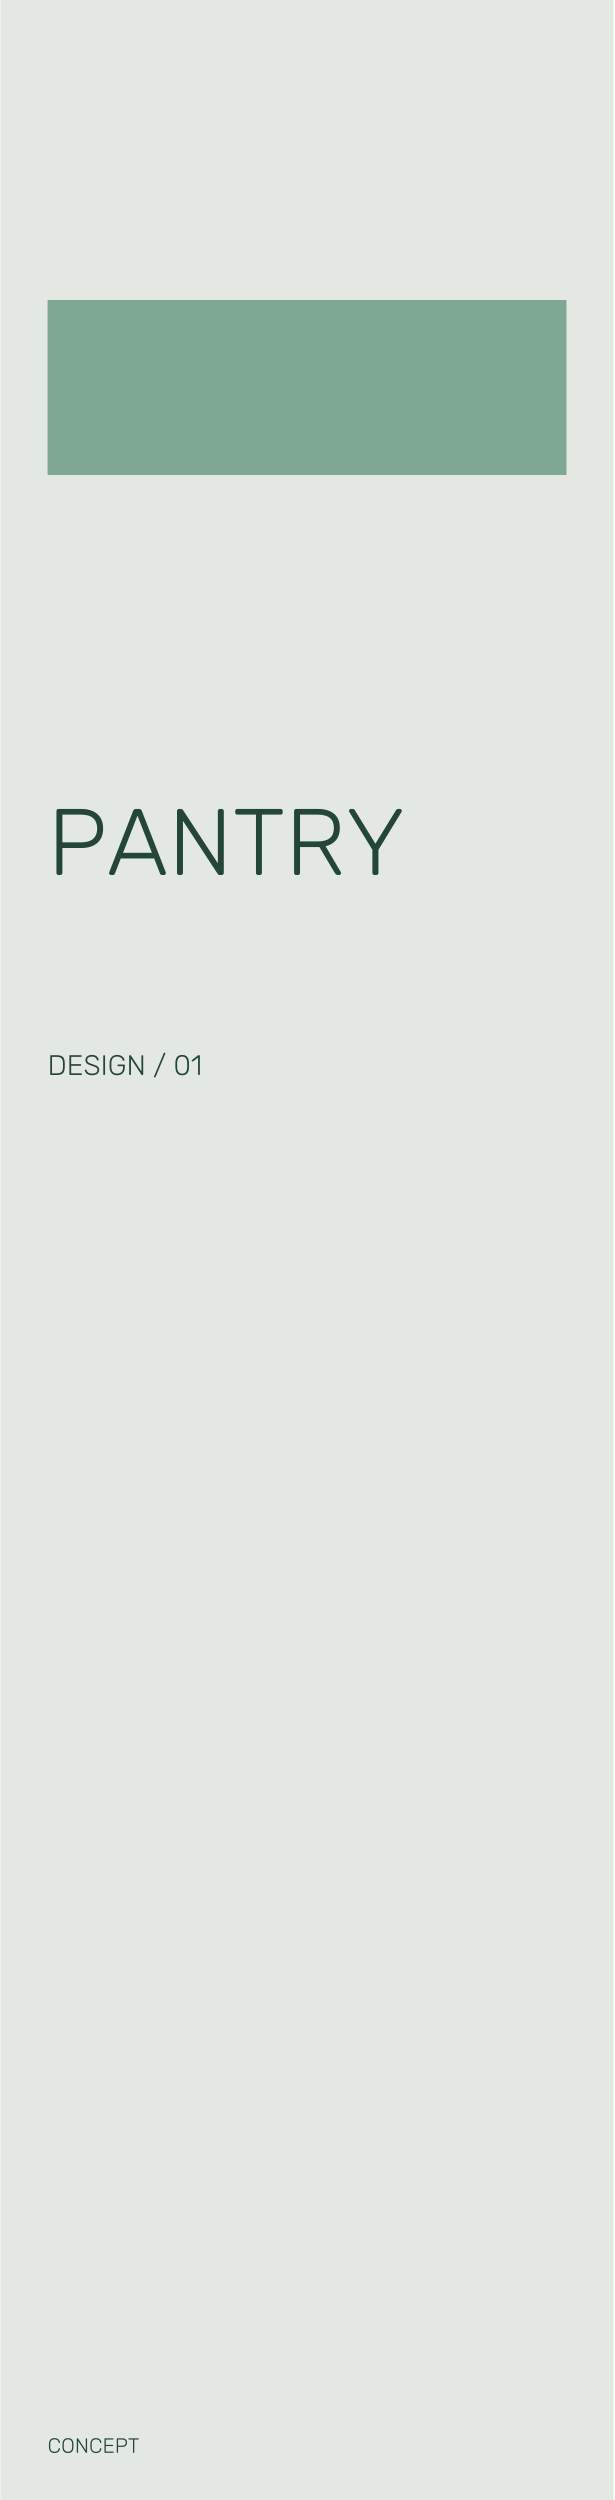
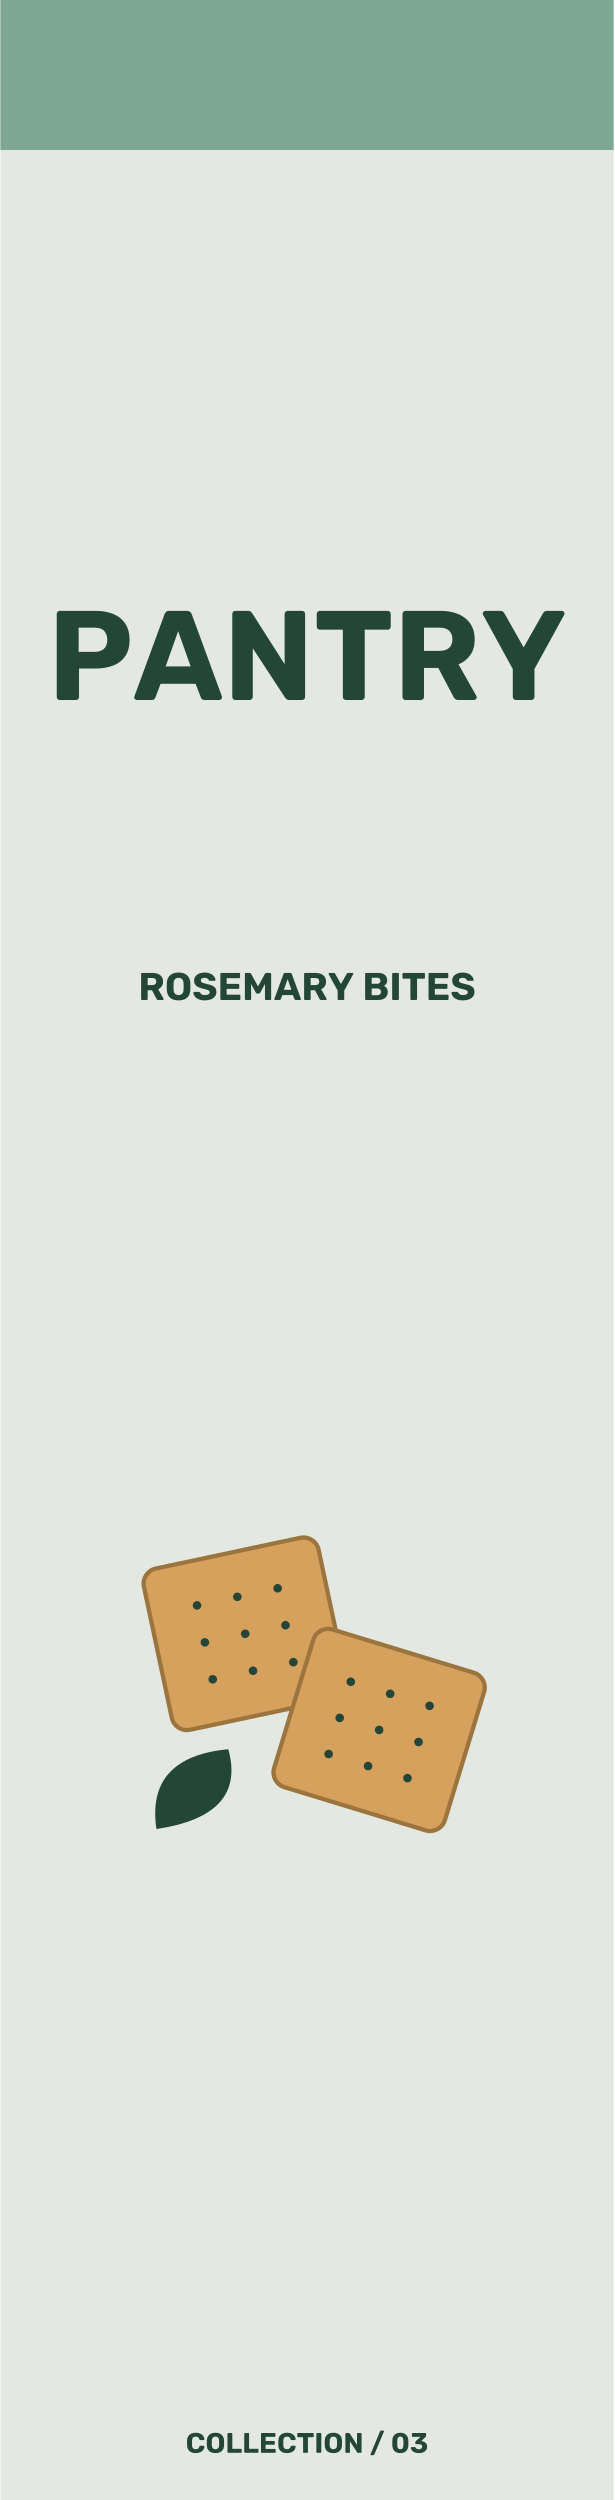
<svg xmlns="http://www.w3.org/2000/svg" width="503" height="2048" viewBox="0 0 65 265" role="img">
  <rect width="65" height="265" fill="#e3e9e2" />
-   <rect x="5" y="31.8" width="55" height="18.55" fill="#7ea893" />
+   <rect width="65" height="15.9" fill="#7ea893" />
  <g fill="#244638" aria-label="PANTRY">
-     <path transform="translate(5 92.75) scale(0.1)" d="M13.400 0L11.600 0Q10.600 0 10-0.600Q9.400-1.200 9.400-2.200L9.400-2.200L9.400-67.700Q9.400-68.800 10-69.400Q10.600-70 11.600-70L11.600-70L35.900-70Q42.900-70 48.050-67.650Q53.200-65.300 56.050-60.700Q58.900-56.100 58.900-49.300L58.900-49.300Q58.900-42.500 56.050-37.900Q53.200-33.300 48.050-30.950Q42.900-28.600 35.900-28.600L35.900-28.600L15.700-28.600L15.700-2.200Q15.700-1.200 15.100-0.600Q14.500 0 13.400 0L13.400 0ZM15.700-64L15.700-34.600L35.400-34.600Q44.100-34.600 48.350-38.400Q52.600-42.200 52.600-49.300L52.600-49.300Q52.600-56.400 48.350-60.200Q44.100-64 35.400-64L35.400-64L15.700-64Z" />
-     <path transform="translate(11.28 92.75) scale(0.1)" d="M6.400 0L4.400 0Q3.600 0 3-0.600Q2.400-1.200 2.400-2L2.400-2Q2.400-2.500 2.600-3.100L2.600-3.100L27.900-68Q28.300-69 28.950-69.500Q29.600-70 30.800-70L30.800-70L34.200-70Q35.400-70 36.050-69.500Q36.700-69 37.100-68L37.100-68L62.400-3.100Q62.600-2.500 62.600-2L62.600-2Q62.600-1.200 62-0.600Q61.400 0 60.600 0L60.600 0L58.600 0Q57.600 0 57.100-0.550Q56.600-1.100 56.400-1.500L56.400-1.500L50.200-17.500L14.800-17.500L8.600-1.500Q8.500-1.100 7.950-0.550Q7.400 0 6.400 0L6.400 0ZM32.500-62.900L17.200-23.500L47.800-23.500L32.500-62.900Z" />
-     <path transform="translate(17.78 92.75) scale(0.1)" d="M13.400 0L11.600 0Q10.600 0 10-0.600Q9.400-1.200 9.400-2.200L9.400-2.200L9.400-67.700Q9.400-68.800 10-69.400Q10.600-70 11.600-70L11.600-70L13.700-70Q14.700-70 15.200-69.500Q15.700-69 15.800-68.800L15.800-68.800L52.700-12.400L52.700-67.700Q52.700-68.800 53.300-69.400Q53.900-70 54.900-70L54.900-70L56.700-70Q57.800-70 58.400-69.400Q59-68.800 59-67.700L59-67.700L59-2.300Q59-1.300 58.400-0.650Q57.800 0 56.800 0L56.800 0L54.600 0Q53.600 0 53.150-0.500Q52.700-1 52.500-1.200L52.500-1.200L15.700-57.400L15.700-2.200Q15.700-1.200 15.100-0.600Q14.500 0 13.400 0L13.400 0Z" />
-     <path transform="translate(24.62 92.75) scale(0.1)" d="M28.700 0L26.900 0Q25.900 0 25.300-0.600Q24.700-1.200 24.700-2.200L24.700-2.200L24.700-64L4.900-64Q3.900-64 3.300-64.600Q2.700-65.200 2.700-66.200L2.700-66.200L2.700-67.700Q2.700-68.800 3.300-69.400Q3.900-70 4.900-70L4.900-70L50.700-70Q51.800-70 52.400-69.400Q53-68.800 53-67.700L53-67.700L53-66.200Q53-65.200 52.400-64.600Q51.800-64 50.700-64L50.700-64L31-64L31-2.200Q31-1.200 30.400-0.600Q29.800 0 28.700 0L28.700 0Z" />
-     <path transform="translate(30.19 92.75) scale(0.1)" d="M13.400 0L11.600 0Q10.600 0 10-0.600Q9.400-1.200 9.400-2.200L9.400-2.200L9.400-67.700Q9.400-68.800 10-69.400Q10.600-70 11.600-70L11.600-70L34.900-70Q45.400-70 51.650-65Q57.900-60 57.900-49.800L57.900-49.800Q57.900-41.800 53.900-37Q49.900-32.200 42.800-30.500L42.800-30.500L58.900-3.100Q59.200-2.500 59.200-2L59.200-2Q59.200-1.200 58.600-0.600Q58 0 57.200 0L57.200 0L56 0Q54.400 0 53.600-0.850Q52.800-1.700 52.200-2.700L52.200-2.700L36.300-29.600L15.700-29.600L15.700-2.200Q15.700-1.200 15.100-0.600Q14.500 0 13.400 0L13.400 0ZM15.700-64L15.700-35.600L34.400-35.600Q43.100-35.600 47.350-39.150Q51.600-42.700 51.600-49.800L51.600-49.800Q51.600-56.900 47.350-60.450Q43.100-64 34.400-64L34.400-64L15.700-64Z" />
-     <path transform="translate(36.59 92.75) scale(0.1)" d="M32.500 0L30.600 0Q29.600 0 29-0.600Q28.400-1.200 28.400-2.200L28.400-2.200L28.400-26.700L4-66.700Q3.900-67 3.750-67.300Q3.600-67.600 3.600-68L3.600-68Q3.600-68.800 4.200-69.400Q4.800-70 5.600-70L5.600-70L7.600-70Q8.300-70 8.900-69.650Q9.500-69.300 9.900-68.500L9.900-68.500L31.600-33.200L53.300-68.500Q53.800-69.300 54.350-69.650Q54.900-70 55.600-70L55.600-70L57.600-70Q58.400-70 59-69.400Q59.600-68.800 59.600-68L59.600-68Q59.600-67.600 59.500-67.300Q59.400-67 59.200-66.700L59.200-66.700L34.800-26.700L34.800-2.200Q34.800-1.200 34.200-0.600Q33.600 0 32.500 0L32.500 0Z" />
+     <path transform="translate(5 74.2) scale(0.135)" d="M22.200 0L9.700 0Q8.600 0 7.900-0.700Q7.200-1.400 7.200-2.500L7.200-2.500L7.200-67.500Q7.200-68.600 7.900-69.300Q8.600-70 9.700-70L9.700-70L37.400-70Q45.600-70 51.650-67.500Q57.700-65 61.050-59.900Q64.400-54.800 64.400-47.100L64.400-47.100Q64.400-39.500 61.050-34.500Q57.700-29.500 51.650-27.100Q45.600-24.700 37.400-24.700L37.400-24.700L24.700-24.700L24.700-2.500Q24.700-1.400 24-0.700Q23.300 0 22.200 0L22.200 0ZM24.400-56.800L24.400-37.800L36.900-37.800Q41.500-37.800 44.200-40.150Q46.900-42.500 46.900-47.300L46.900-47.300Q46.900-51.400 44.550-54.100Q42.200-56.800 36.900-56.800L36.900-56.800L24.400-56.800Z" />
+     <path transform="translate(14.048 74.2) scale(0.135)" d="M14.500 0L3.100 0Q2.300 0 1.650-0.650Q1-1.300 1-2.100L1-2.100Q1-2.600 1.200-3L1.200-3L24.800-67.300Q25.100-68.300 26-69.150Q26.900-70 28.600-70L28.600-70L42.400-70Q44-70 44.950-69.150Q45.900-68.300 46.200-67.300L46.200-67.300L69.800-3Q69.900-2.600 69.900-2.100L69.900-2.100Q69.900-1.300 69.300-0.650Q68.700 0 67.800 0L67.800 0L56.400 0Q54.900 0 54.200-0.700Q53.500-1.400 53.300-2.100L53.300-2.100L49.200-12.700L21.700-12.700L17.700-2.100Q17.500-1.400 16.800-0.700Q16.100 0 14.500 0L14.500 0ZM35.500-54L25.700-26.400L45.300-26.400L35.500-54Z" />
+     <path transform="translate(23.607 74.2) scale(0.135)" d="M20.700 0L9.700 0Q8.600 0 7.900-0.700Q7.200-1.400 7.200-2.500L7.200-2.500L7.200-67.500Q7.200-68.600 7.900-69.300Q8.600-70 9.700-70L9.700-70L19.600-70Q21.100-70 21.850-69.250Q22.600-68.500 22.800-68.200L22.800-68.200L48.300-28.100L48.300-67.500Q48.300-68.600 49-69.300Q49.700-70 50.800-70L50.800-70L61.900-70Q63-70 63.700-69.300Q64.400-68.600 64.400-67.500L64.400-67.500L64.400-2.500Q64.400-1.500 63.700-0.750Q63 0 61.900 0L61.900 0L52 0Q50.400 0 49.700-0.750Q49-1.500 48.700-1.800L48.700-1.800L23.300-40.600L23.300-2.500Q23.300-1.400 22.550-0.700Q21.800 0 20.700 0L20.700 0Z" />
+     <path transform="translate(33.247 74.2) scale(0.135)" d="M37.200 0L25.100 0Q24 0 23.300-0.700Q22.600-1.400 22.600-2.500L22.600-2.500L22.600-55.200L4.600-55.200Q3.600-55.200 2.850-55.900Q2.100-56.600 2.100-57.700L2.100-57.700L2.100-67.500Q2.100-68.600 2.850-69.300Q3.600-70 4.600-70L4.600-70L57.700-70Q58.800-70 59.500-69.300Q60.200-68.600 60.200-67.500L60.200-67.500L60.200-57.700Q60.200-56.600 59.500-55.900Q58.800-55.200 57.700-55.200L57.700-55.200L39.800-55.200L39.800-2.500Q39.800-1.400 39.050-0.700Q38.300 0 37.200 0L37.200 0Z" />
+     <path transform="translate(41.649 74.2) scale(0.135)" d="M21.600 0L9.700 0Q8.600 0 7.900-0.700Q7.200-1.400 7.200-2.500L7.200-2.500L7.200-67.500Q7.200-68.600 7.900-69.300Q8.600-70 9.700-70L9.700-70L36.500-70Q49.300-70 56.600-64.150Q63.900-58.300 63.900-47.500L63.900-47.500Q63.900-40.200 60.450-35.300Q57-30.400 51.200-28L51.200-28L65.200-3.200Q65.500-2.600 65.500-2.100L65.500-2.100Q65.500-1.300 64.850-0.650Q64.200 0 63.300 0L63.300 0L51.200 0Q49.300 0 48.400-0.950Q47.500-1.900 47.100-2.700L47.100-2.700L35.300-25.200L24.100-25.200L24.100-2.500Q24.100-1.400 23.400-0.700Q22.700 0 21.600 0L21.600 0ZM24.100-56.800L24.100-38.600L36.300-38.600Q41.400-38.600 43.900-41Q46.400-43.400 46.400-47.600L46.400-47.600Q46.400-51.800 43.950-54.300Q41.500-56.800 36.300-56.800L36.300-56.800L24.100-56.800Z" />
+     <path transform="translate(50.898 74.2) scale(0.135)" d="M39.800 0L27.800 0Q26.800 0 26.050-0.700Q25.300-1.400 25.300-2.500L25.300-2.500L25.300-24.300L2-66.800Q1.900-67.100 1.800-67.350Q1.700-67.600 1.700-67.900L1.700-67.900Q1.700-68.700 2.350-69.350Q3-70 3.800-70L3.800-70L15.400-70Q16.800-70 17.650-69.300Q18.500-68.600 18.800-67.900L18.800-67.900L33.800-41.300L48.900-67.900Q49.200-68.600 50-69.300Q50.800-70 52.200-70L52.200-70L63.800-70Q64.700-70 65.300-69.350Q65.900-68.700 65.900-67.900L65.900-67.900Q65.900-67.600 65.850-67.350Q65.800-67.100 65.600-66.800L65.600-66.800L42.300-24.300L42.300-2.500Q42.300-1.400 41.600-0.700Q40.900 0 39.800 0L39.800 0Z" />
  </g>
-   <g fill="#244638" aria-label="DESIGN / 01">
-     <path transform="translate(5 113.95) scale(0.03)" d="M33.400 0L11.600 0Q10.600 0 10-0.600Q9.400-1.200 9.400-2.200L9.400-2.200L9.400-67.700Q9.400-68.800 10-69.400Q10.600-70 11.600-70L11.600-70L32.900-70Q43.500-70 49.500-66.900Q55.500-63.800 58.050-57.750Q60.600-51.700 60.700-43L60.700-43Q60.800-38.500 60.800-35.050Q60.800-31.600 60.700-27.100L60.700-27.100Q60.500-17.900 58-11.900Q55.500-5.900 49.600-2.950Q43.700 0 33.400 0L33.400 0ZM15.700-64L15.700-6L32.900-6Q40.900-6 45.550-8.150Q50.200-10.300 52.250-15.050Q54.300-19.800 54.400-27.600L54.400-27.600Q54.500-30.600 54.500-32.850Q54.500-35.100 54.500-37.300Q54.500-39.500 54.400-42.500L54.400-42.500Q54.200-53.500 49.300-58.750Q44.400-64 32.400-64L32.400-64L15.700-64Z" />
-     <path transform="translate(7.031 113.95) scale(0.03)" d="M51.400 0L11.600 0Q10.600 0 10-0.600Q9.400-1.200 9.400-2.200L9.400-2.200L9.400-67.700Q9.400-68.800 10-69.400Q10.600-70 11.600-70L11.600-70L50.600-70Q51.700-70 52.300-69.400Q52.900-68.800 52.900-67.700L52.900-67.700L52.900-66.200Q52.900-65.200 52.300-64.600Q51.700-64 50.600-64L50.600-64L15.700-64L15.700-38.500L48.400-38.500Q49.500-38.500 50.100-37.900Q50.700-37.300 50.700-36.200L50.700-36.200L50.700-34.700Q50.700-33.700 50.100-33.100Q49.500-32.500 48.400-32.500L48.400-32.500L15.700-32.500L15.700-6L51.400-6Q52.500-6 53.100-5.400Q53.700-4.800 53.700-3.700L53.700-3.700L53.700-2.200Q53.700-1.200 53.100-0.600Q52.500 0 51.400 0L51.400 0Z" />
-     <path transform="translate(8.807 113.95) scale(0.03)" d="M30.400 1L30.400 1Q22.300 1 16.650-1.600Q11-4.200 8-8.300Q5-12.400 4.800-17L4.800-17Q4.800-17.800 5.400-18.400Q6-19 6.900-19L6.900-19L8.900-19Q9.900-19 10.450-18.400Q11-17.800 11.100-17L11.100-17Q11.500-14.200 13.600-11.450Q15.700-8.700 19.800-6.850Q23.900-5 30.400-5L30.400-5Q40.200-5 44.700-8.550Q49.200-12.100 49.200-18.100L49.200-18.100Q49.200-22.100 46.850-24.550Q44.500-27 39.700-28.950Q34.900-30.900 27.400-33.300L27.400-33.300Q20.300-35.600 15.700-38.050Q11.100-40.500 8.950-44Q6.800-47.500 6.800-53L6.800-53Q6.800-58.100 9.500-62.150Q12.200-66.200 17.350-68.600Q22.500-71 29.900-71L29.900-71Q35.800-71 40.200-69.400Q44.600-67.800 47.500-65.150Q50.400-62.500 51.900-59.450Q53.400-56.400 53.500-53.500L53.500-53.500Q53.500-52.800 53-52.150Q52.500-51.500 51.400-51.500L51.400-51.500L49.400-51.500Q48.900-51.500 48.150-51.900Q47.400-52.300 47.200-53.500L47.200-53.500Q46.600-58.500 41.950-61.750Q37.300-65 29.900-65L29.900-65Q22.500-65 17.800-62.100Q13.100-59.200 13.100-53L13.100-53Q13.100-49 15.200-46.450Q17.300-43.900 21.800-41.950Q26.300-40 33.400-37.700L33.400-37.700Q40.900-35.300 45.800-32.900Q50.700-30.500 53.100-27.050Q55.500-23.600 55.500-18.100L55.500-18.100Q55.500-12 52.450-7.750Q49.400-3.500 43.800-1.250Q38.200 1 30.400 1Z" />
-     <path transform="translate(10.622 113.95) scale(0.03)" d="M13.500 0L11.600 0Q10.600 0 10-0.600Q9.400-1.200 9.400-2.200L9.400-2.200L9.400-67.800Q9.400-68.800 10-69.400Q10.600-70 11.600-70L11.600-70L13.500-70Q14.500-70 15.100-69.400Q15.700-68.800 15.700-67.800L15.700-67.800L15.700-2.200Q15.700-1.200 15.100-0.600Q14.500 0 13.500 0L13.500 0Z" />
-     <path transform="translate(11.375 113.95) scale(0.03)" d="M33.400 1L33.400 1Q24.800 1 18.950-2.350Q13.100-5.700 10.050-11.700Q7-17.700 6.700-25.500L6.700-25.500Q6.600-30 6.600-35Q6.600-40 6.700-44.500L6.700-44.500Q7-52.400 10.050-58.350Q13.100-64.300 19-67.650Q24.900-71 33.400-71L33.400-71Q40.300-71 45.200-68.950Q50.100-66.900 53.200-63.850Q56.300-60.800 57.800-57.700Q59.300-54.600 59.400-52.500L59.400-52.500Q59.500-51.600 58.900-51.050Q58.300-50.500 57.300-50.500L57.300-50.500L55.100-50.500Q54.200-50.500 53.800-50.950Q53.400-51.400 53-52.500L53-52.500Q52-55.600 49.650-58.450Q47.300-61.300 43.350-63.150Q39.400-65 33.400-65L33.400-65Q24.500-65 18.950-60.150Q13.400-55.300 13-44L13-44Q12.700-35 13-26L13-26Q13.400-14.800 18.950-9.900Q24.500-5 33.400-5L33.400-5Q39.300-5 44-7.250Q48.700-9.500 51.400-14.150Q54.100-18.800 54.100-26L54.100-26L54.100-31.100L36.700-31.100Q35.700-31.100 35.100-31.750Q34.500-32.400 34.500-33.400L34.500-33.400L34.500-34.800Q34.500-35.900 35.100-36.500Q35.700-37.100 36.700-37.100L36.700-37.100L58.100-37.100Q59.200-37.100 59.800-36.500Q60.400-35.900 60.400-34.800L60.400-34.800L60.400-26Q60.400-18 57.250-11.900Q54.100-5.800 48.050-2.400Q42 1 33.400 1Z" />
-     <path transform="translate(13.367 113.95) scale(0.03)" d="M13.400 0L11.600 0Q10.600 0 10-0.600Q9.400-1.200 9.400-2.200L9.400-2.200L9.400-67.700Q9.400-68.800 10-69.400Q10.600-70 11.600-70L11.600-70L13.700-70Q14.700-70 15.200-69.500Q15.700-69 15.800-68.800L15.800-68.800L52.700-12.400L52.700-67.700Q52.700-68.800 53.300-69.400Q53.900-70 54.900-70L54.900-70L56.700-70Q57.800-70 58.400-69.400Q59-68.800 59-67.700L59-67.700L59-2.300Q59-1.300 58.400-0.650Q57.800 0 56.800 0L56.800 0L54.600 0Q53.600 0 53.150-0.500Q52.700-1 52.500-1.200L52.500-1.200L15.700-57.400L15.700-2.200Q15.700-1.200 15.100-0.600Q14.500 0 13.400 0L13.400 0Z" />
-     <path transform="translate(15.419 113.95) scale(0.03)" d="" />
-     <path transform="translate(16.193 113.95) scale(0.03)" d="M6.400 8.400L4.700 8.400Q3.900 8.400 3.300 7.800Q2.700 7.200 2.700 6.400L2.700 6.400Q2.700 5.900 3 5.200L3 5.200L37.400-77.100Q37.600-77.500 38.100-78.050Q38.600-78.600 39.600-78.600L39.600-78.600L41.300-78.600Q42.100-78.600 42.700-78Q43.300-77.400 43.300-76.600L43.300-76.600Q43.300-76.200 43-75.400L43-75.400L8.600 6.900Q8.500 7.300 7.950 7.850Q7.400 8.400 6.400 8.400L6.400 8.400Z" />
-     <path transform="translate(17.57 113.95) scale(0.03)" d="" />
-     <path transform="translate(18.344 113.95) scale(0.03)" d="M30.800 1L30.800 1Q24 1 19.450-1.200Q14.900-3.400 12.150-7.250Q9.400-11.100 8.200-16.100Q7-21.100 6.800-26.600L6.800-26.600Q6.800-29.300 6.750-32.100Q6.700-34.900 6.750-37.750Q6.800-40.600 6.800-43.400L6.800-43.400Q6.900-48.900 8.150-53.900Q9.400-58.900 12.150-62.750Q14.900-66.600 19.450-68.800Q24-71 30.800-71L30.800-71Q37.600-71 42.150-68.800Q46.700-66.600 49.450-62.750Q52.200-58.900 53.450-53.900Q54.700-48.900 54.800-43.400L54.800-43.400Q54.900-40.600 54.900-37.750Q54.900-34.900 54.900-32.100Q54.900-29.300 54.800-26.600L54.800-26.600Q54.700-21.100 53.450-16.100Q52.200-11.100 49.450-7.250Q46.700-3.400 42.150-1.200Q37.600 1 30.800 1ZM30.800-5L30.800-5Q39.700-5 44-10.900Q48.300-16.800 48.500-27.100L48.500-27.100Q48.600-30 48.600-32.550Q48.600-35.100 48.600-37.650Q48.600-40.200 48.500-42.900L48.500-42.900Q48.300-53 44-59Q39.700-65 30.800-65L30.800-65Q22-65 17.650-59Q13.300-53 13.100-42.900L13.100-42.900Q13.100-40.200 13.050-37.650Q13-35.100 13.050-32.550Q13.100-30 13.100-27.100L13.100-27.100Q13.300-16.800 17.650-10.900Q22-5 30.800-5Z" />
-     <path transform="translate(20.192 113.95) scale(0.03)" d="M29.500 0L27.600 0Q26.600 0 26-0.600Q25.400-1.200 25.400-2.200L25.400-2.200L25.400-61.800L7.500-48Q6.700-47.400 5.850-47.500Q5-47.600 4.400-48.400L4.400-48.400L3.300-49.800Q2.700-50.600 2.800-51.450Q2.900-52.300 3.700-52.900L3.700-52.900L25-69.300Q25.700-69.800 26.300-69.900Q26.900-70 27.600-70L27.600-70L29.500-70Q30.500-70 31.100-69.400Q31.700-68.800 31.700-67.800L31.700-67.800L31.700-2.200Q31.700-1.200 31.100-0.600Q30.500 0 29.500 0L29.500 0Z" />
+   <g fill="#244638" aria-label="ROSEMARY BITES">
+     <path transform="translate(14.621 106) scale(0.041)" d="M21.600 0L9.700 0Q8.600 0 7.900-0.700Q7.200-1.400 7.200-2.500L7.200-2.500L7.200-67.500Q7.200-68.600 7.900-69.300Q8.600-70 9.700-70L9.700-70L36.500-70Q49.300-70 56.600-64.150Q63.900-58.300 63.900-47.500L63.900-47.500Q63.900-40.200 60.450-35.300Q57-30.400 51.200-28L51.200-28L65.200-3.200Q65.500-2.600 65.500-2.100L65.500-2.100Q65.500-1.300 64.850-0.650Q64.200 0 63.300 0L63.300 0L51.200 0Q49.300 0 48.400-0.950Q47.500-1.900 47.100-2.700L47.100-2.700L35.300-25.200L24.100-25.200L24.100-2.500Q24.100-1.400 23.400-0.700Q22.700 0 21.600 0L21.600 0ZM24.100-56.800L24.100-38.600L36.300-38.600Q41.400-38.600 43.900-41Q46.400-43.400 46.400-47.600L46.400-47.600Q46.400-51.800 43.950-54.300Q41.500-56.800 36.300-56.800L36.300-56.800L24.100-56.800Z" />
+     <path transform="translate(17.434 106) scale(0.041)" d="M35.400 1L35.400 1Q26.200 1 19.550-2Q12.900-5 9.150-11.050Q5.400-17.100 5-26.300L5-26.300Q4.900-30.500 4.900-34.800Q4.900-39.100 5-43.500L5-43.500Q5.400-52.500 9.200-58.650Q13-64.800 19.700-67.900Q26.400-71 35.400-71L35.400-71Q44.300-71 51.050-67.900Q57.800-64.800 61.650-58.650Q65.500-52.500 65.800-43.500L65.800-43.500Q66-39.100 66-34.800Q66-30.500 65.800-26.300L65.800-26.300Q65.400-17.100 61.650-11.050Q57.900-5 51.200-2Q44.500 1 35.400 1ZM35.400-12.700L35.400-12.700Q41-12.700 44.500-16.050Q48-19.400 48.300-26.800L48.300-26.800Q48.500-31.200 48.500-35.050Q48.500-38.900 48.300-43.200L48.300-43.200Q48.100-48.100 46.400-51.250Q44.700-54.400 41.900-55.850Q39.100-57.300 35.400-57.300L35.400-57.300Q31.800-57.300 28.950-55.850Q26.100-54.400 24.400-51.250Q22.700-48.100 22.500-43.200L22.500-43.200Q22.400-38.900 22.400-35.050Q22.400-31.200 22.500-26.800L22.500-26.800Q22.800-19.400 26.300-16.050Q29.800-12.700 35.400-12.700Z" />
+     <path transform="translate(20.33 106) scale(0.041)" d="M32.800 1L32.800 1Q23 1 16.500-1.850Q10-4.700 6.650-9.250Q3.300-13.800 3.100-18.900L3.100-18.900Q3.100-19.700 3.750-20.350Q4.400-21 5.300-21L5.300-21L16.900-21Q18.300-21 19-20.500Q19.700-20 20.300-19.200L20.300-19.200Q21.100-17.600 22.600-16.100Q24.100-14.600 26.600-13.650Q29.100-12.700 32.800-12.700L32.800-12.700Q39-12.700 42.100-14.650Q45.200-16.600 45.200-19.900L45.200-19.900Q45.200-22.300 43.550-23.850Q41.900-25.400 38.250-26.600Q34.600-27.800 28.500-29.100L28.500-29.100Q20.900-30.800 15.650-33.300Q10.400-35.800 7.650-39.900Q4.900-44 4.900-50.200L4.900-50.200Q4.900-56.200 8.250-60.900Q11.600-65.600 17.750-68.300Q23.900-71 32.200-71L32.200-71Q39-71 44.200-69.200Q49.400-67.400 52.950-64.450Q56.500-61.500 58.350-58.150Q60.200-54.800 60.300-51.700L60.300-51.700Q60.300-50.900 59.700-50.250Q59.100-49.600 58.200-49.600L58.200-49.600L45.900-49.600Q44.900-49.600 44.100-50Q43.300-50.400 42.700-51.300L42.700-51.300Q42.200-53.800 39.400-55.550Q36.600-57.300 32.200-57.300L32.200-57.300Q27.600-57.300 24.950-55.650Q22.300-54 22.300-50.600L22.300-50.600Q22.300-48.300 23.700-46.750Q25.100-45.200 28.400-44Q31.700-42.800 37.300-41.500L37.300-41.500Q46.200-39.800 51.800-37.250Q57.400-34.700 60-30.700Q62.600-26.700 62.600-20.700L62.600-20.700Q62.600-13.900 58.800-9.050Q55-4.200 48.300-1.600Q41.600 1 32.800 1Z" />
+     <path transform="translate(23.02 106) scale(0.041)" d="M56.500 0L9.700 0Q8.600 0 7.900-0.700Q7.200-1.400 7.200-2.500L7.200-2.500L7.200-67.500Q7.200-68.600 7.900-69.300Q8.600-70 9.700-70L9.700-70L55.700-70Q56.800-70 57.500-69.300Q58.200-68.600 58.200-67.500L58.200-67.500L58.200-58.800Q58.200-57.700 57.500-57Q56.800-56.300 55.700-56.300L55.700-56.300L23.500-56.300L23.500-41.700L53.500-41.700Q54.600-41.700 55.300-41Q56-40.300 56-39.200L56-39.200L56-31.200Q56-30.100 55.300-29.400Q54.600-28.700 53.500-28.700L53.500-28.700L23.500-28.700L23.500-13.700L56.500-13.700Q57.600-13.700 58.300-13Q59-12.300 59-11.200L59-11.200L59-2.500Q59-1.400 58.300-0.700Q57.600 0 56.500 0L56.500 0Z" />
+     <path transform="translate(25.62 106) scale(0.041)" d="M20.800 0L9.700 0Q8.700 0 7.950-0.700Q7.200-1.400 7.200-2.500L7.200-2.500L7.200-67.500Q7.200-68.600 7.950-69.300Q8.700-70 9.700-70L9.700-70L19.800-70Q21.300-70 22.100-69.150Q22.900-68.300 23.100-67.900L23.100-67.900L41.200-35.200L59.200-67.900Q59.500-68.300 60.250-69.150Q61-70 62.600-70L62.600-70L72.600-70Q73.700-70 74.400-69.300Q75.100-68.600 75.100-67.500L75.100-67.500L75.100-2.500Q75.100-1.400 74.400-0.700Q73.700 0 72.600 0L72.600 0L61.500 0Q60.500 0 59.800-0.700Q59.100-1.400 59.100-2.500L59.100-2.500L59.100-41.400L47.100-19.100Q46.600-18.200 45.800-17.500Q45-16.800 43.600-16.800L43.600-16.800L38.700-16.800Q37.300-16.800 36.550-17.500Q35.800-18.200 35.300-19.100L35.300-19.100L23.300-41.400L23.300-2.500Q23.300-1.400 22.550-0.700Q21.800 0 20.800 0L20.800 0Z" />
+     <path transform="translate(28.991 106) scale(0.041)" d="M14.500 0L3.100 0Q2.300 0 1.650-0.650Q1-1.300 1-2.100L1-2.100Q1-2.600 1.200-3L1.200-3L24.800-67.300Q25.100-68.300 26-69.150Q26.900-70 28.600-70L28.600-70L42.400-70Q44-70 44.950-69.150Q45.900-68.300 46.200-67.300L46.200-67.300L69.800-3Q69.900-2.600 69.900-2.100L69.900-2.100Q69.900-1.300 69.300-0.650Q68.700 0 67.800 0L67.800 0L56.400 0Q54.900 0 54.200-0.700Q53.500-1.400 53.300-2.100L53.300-2.100L49.200-12.700L21.700-12.700L17.700-2.100Q17.500-1.400 16.800-0.700Q16.100 0 14.500 0L14.500 0ZM35.500-54L25.700-26.400L45.300-26.400L35.500-54Z" />
+     <path transform="translate(31.898 106) scale(0.041)" d="M21.600 0L9.700 0Q8.600 0 7.900-0.700Q7.200-1.400 7.200-2.500L7.200-2.500L7.200-67.500Q7.200-68.600 7.900-69.300Q8.600-70 9.700-70L9.700-70L36.500-70Q49.300-70 56.600-64.150Q63.900-58.300 63.900-47.500L63.900-47.500Q63.900-40.200 60.450-35.300Q57-30.400 51.200-28L51.200-28L65.200-3.200Q65.500-2.600 65.500-2.100L65.500-2.100Q65.500-1.300 64.850-0.650Q64.200 0 63.300 0L63.300 0L51.200 0Q49.300 0 48.400-0.950Q47.500-1.900 47.100-2.700L47.100-2.700L35.300-25.200L24.100-25.200L24.100-2.500Q24.100-1.400 23.400-0.700Q22.700 0 21.600 0L21.600 0ZM24.100-56.800L24.100-38.600L36.300-38.600Q41.400-38.600 43.900-41Q46.400-43.400 46.400-47.600L46.400-47.600Q46.400-51.800 43.950-54.300Q41.500-56.800 36.300-56.800L36.300-56.800L24.100-56.800Z" />
+     <path transform="translate(34.711 106) scale(0.041)" d="M39.800 0L27.800 0Q26.800 0 26.050-0.700Q25.300-1.400 25.300-2.500L25.300-2.500L25.300-24.300L2-66.800Q1.900-67.100 1.800-67.350Q1.700-67.600 1.700-67.900L1.700-67.900Q1.700-68.700 2.350-69.350Q3-70 3.800-70L3.800-70L15.400-70Q16.800-70 17.650-69.300Q18.500-68.600 18.800-67.900L18.800-67.900L33.800-41.300L48.900-67.900Q49.200-68.600 50-69.300Q50.800-70 52.200-70L52.200-70L63.800-70Q64.700-70 65.300-69.350Q65.900-68.700 65.900-67.900L65.900-67.900Q65.900-67.600 65.850-67.350Q65.800-67.100 65.600-66.800L65.600-66.800L42.300-24.300L42.300-2.500Q42.300-1.400 41.600-0.700Q40.900 0 39.800 0L39.800 0Z" />
+     <path transform="translate(37.48 106) scale(0.041)" d="" />
+     <path transform="translate(38.368 106) scale(0.041)" d="M40.700 0L9.700 0Q8.600 0 7.900-0.700Q7.200-1.400 7.200-2.500L7.200-2.500L7.200-67.500Q7.200-68.600 7.900-69.300Q8.600-70 9.700-70L9.700-70L39.800-70Q48.300-70 53.700-67.600Q59.100-65.200 61.650-60.800Q64.200-56.400 64.200-50.300L64.200-50.300Q64.200-46.700 62.850-43.900Q61.500-41.100 59.600-39.350Q57.700-37.600 55.900-36.700L55.900-36.700Q59.800-34.900 62.750-30.750Q65.700-26.600 65.700-21.100L65.700-21.100Q65.700-14.600 62.800-9.900Q59.900-5.200 54.350-2.600Q48.800 0 40.700 0L40.700 0ZM24.100-29.800L24.100-12.400L38.800-12.400Q43.400-12.400 45.750-15Q48.100-17.600 48.100-21.100L48.100-21.100Q48.100-24.800 45.700-27.300Q43.300-29.800 38.800-29.800L38.800-29.800L24.100-29.800ZM24.100-57.600L24.100-41.900L37.800-41.900Q42.300-41.900 44.500-44.150Q46.700-46.400 46.700-49.900L46.700-49.900Q46.700-53.300 44.500-55.450Q42.300-57.600 37.800-57.600L37.800-57.600L24.100-57.600Z" />
+     <path transform="translate(41.231 106) scale(0.041)" d="M22.100 0L9.700 0Q8.600 0 7.900-0.700Q7.200-1.400 7.200-2.500L7.200-2.500L7.200-67.500Q7.200-68.600 7.900-69.300Q8.600-70 9.700-70L9.700-70L22.100-70Q23.100-70 23.850-69.300Q24.600-68.600 24.600-67.500L24.600-67.500L24.600-2.500Q24.600-1.400 23.850-0.700Q23.100 0 22.100 0L22.100 0Z" />
+     <path transform="translate(42.533 106) scale(0.041)" d="M37.200 0L25.100 0Q24 0 23.300-0.700Q22.600-1.400 22.600-2.500L22.600-2.500L22.600-55.200L4.600-55.200Q3.600-55.200 2.850-55.900Q2.100-56.600 2.100-57.700L2.100-57.700L2.100-67.500Q2.100-68.600 2.850-69.300Q3.600-70 4.600-70L4.600-70L57.700-70Q58.800-70 59.500-69.300Q60.200-68.600 60.200-67.500L60.200-67.500L60.200-57.700Q60.200-56.600 59.500-55.900Q58.800-55.200 57.700-55.200L57.700-55.200L39.800-55.200L39.800-2.500Q39.800-1.400 39.050-0.700Q38.300 0 37.200 0L37.200 0Z" />
+     <path transform="translate(45.088 106) scale(0.041)" d="M56.500 0L9.700 0Q8.600 0 7.900-0.700Q7.200-1.400 7.200-2.500L7.200-2.500L7.200-67.500Q7.200-68.600 7.900-69.300Q8.600-70 9.700-70L9.700-70L55.700-70Q56.800-70 57.500-69.300Q58.200-68.600 58.200-67.500L58.200-67.500L58.200-58.800Q58.200-57.700 57.500-57Q56.800-56.300 55.700-56.300L55.700-56.300L23.500-56.300L23.500-41.700L53.500-41.700Q54.600-41.700 55.300-41Q56-40.300 56-39.200L56-39.200L56-31.200Q56-30.100 55.300-29.400Q54.600-28.700 53.500-28.700L53.500-28.700L23.500-28.700L23.500-13.700L56.500-13.700Q57.600-13.700 58.300-13Q59-12.300 59-11.200L59-11.200L59-2.500Q59-1.400 58.300-0.700Q57.600 0 56.500 0L56.500 0Z" />
+     <path transform="translate(47.688 106) scale(0.041)" d="M32.800 1L32.800 1Q23 1 16.500-1.850Q10-4.700 6.650-9.250Q3.300-13.800 3.100-18.900L3.100-18.900Q3.100-19.700 3.750-20.350Q4.400-21 5.300-21L5.300-21L16.900-21Q18.300-21 19-20.500Q19.700-20 20.300-19.200L20.300-19.200Q21.100-17.600 22.600-16.100Q24.100-14.600 26.600-13.650Q29.100-12.700 32.800-12.700L32.800-12.700Q39-12.700 42.100-14.650Q45.200-16.600 45.200-19.900L45.200-19.900Q45.200-22.300 43.550-23.850Q41.900-25.400 38.250-26.600Q34.600-27.800 28.500-29.100L28.500-29.100Q20.900-30.800 15.650-33.300Q10.400-35.800 7.650-39.900Q4.900-44 4.900-50.200L4.900-50.200Q4.900-56.200 8.250-60.900Q11.600-65.600 17.750-68.300Q23.900-71 32.200-71L32.200-71Q39-71 44.200-69.200Q49.400-67.400 52.950-64.450Q56.500-61.500 58.350-58.150Q60.200-54.800 60.300-51.700L60.300-51.700Q60.300-50.900 59.700-50.250Q59.100-49.600 58.200-49.600L58.200-49.600L45.900-49.600Q44.900-49.600 44.100-50Q43.300-50.400 42.700-51.300L42.700-51.300Q42.200-53.800 39.400-55.550Q36.600-57.300 32.200-57.300L32.200-57.300Q27.600-57.300 24.950-55.650Q22.300-54 22.300-50.600L22.300-50.600Q22.300-48.300 23.700-46.750Q25.100-45.200 28.400-44Q31.700-42.800 37.300-41.500L37.300-41.500Q46.200-39.800 51.800-37.250Q57.400-34.700 60-30.700Q62.600-26.700 62.600-20.700L62.600-20.700Q62.600-13.900 58.800-9.050Q55-4.200 48.300-1.600Q41.600 1 32.800 1Z" />
  </g>
-   <g fill="#244638" aria-label="CONCEPT">
-     <path transform="translate(5 260) scale(0.022)" d="M33.100 1L33.100 1Q24 1 18.250-2.550Q12.500-6.100 9.700-12.200Q6.900-18.300 6.600-26.100L6.600-26.100Q6.500-30.200 6.500-34.900Q6.500-39.600 6.600-43.900L6.600-43.900Q6.900-51.700 9.700-57.850Q12.500-64 18.250-67.500Q24-71 33.100-71L33.100-71Q40.200-71 45.200-69Q50.200-67 53.350-63.750Q56.500-60.500 58.050-56.750Q59.600-53 59.800-49.400L59.800-49.400Q59.900-48.500 59.250-47.950Q58.600-47.400 57.700-47.400L57.700-47.400L55.700-47.400Q54.900-47.400 54.300-47.850Q53.700-48.300 53.500-49.500L53.500-49.500Q51.600-58.400 46.350-61.700Q41.100-65 33.100-65L33.100-65Q24-65 18.650-59.850Q13.300-54.700 12.900-43.400L12.900-43.400Q12.600-35.200 12.900-26.600L12.900-26.600Q13.300-15.300 18.650-10.150Q24-5 33.100-5L33.100-5Q41.100-5 46.350-8.300Q51.600-11.600 53.500-20.500L53.500-20.500Q53.700-21.700 54.300-22.150Q54.900-22.600 55.700-22.600L55.700-22.600L57.700-22.600Q58.600-22.600 59.250-22.050Q59.900-21.500 59.800-20.600L59.800-20.600Q59.600-17 58.050-13.250Q56.500-9.500 53.350-6.250Q50.200-3 45.200-1Q40.200 1 33.100 1Z" />
-     <path transform="translate(6.432 260) scale(0.022)" d="M33.100 1L33.100 1Q24.800 1 19-1.950Q13.200-4.900 10.100-11.050Q7-17.200 6.700-26.600L6.700-26.600Q6.600-31.100 6.600-35Q6.600-38.900 6.700-43.400L6.700-43.400Q7-52.700 10.300-58.850Q13.600-65 19.450-68Q25.300-71 33.100-71L33.100-71Q40.900-71 46.750-68Q52.600-65 55.950-58.850Q59.300-52.700 59.500-43.400L59.500-43.400Q59.700-38.900 59.700-35Q59.700-31.100 59.500-26.600L59.500-26.600Q59.300-17.200 56.150-11.050Q53-4.900 47.200-1.950Q41.400 1 33.100 1ZM33.100-5L33.100-5Q41.700-5 47.250-10.200Q52.800-15.400 53.200-27.100L53.200-27.100Q53.400-31.600 53.400-35Q53.400-38.400 53.200-42.900L53.200-42.900Q53-50.700 50.350-55.600Q47.700-60.500 43.250-62.750Q38.800-65 33.100-65L33.100-65Q27.500-65 23.050-62.750Q18.600-60.500 15.950-55.600Q13.300-50.700 13-42.900L13-42.900Q12.900-38.400 12.900-35Q12.900-31.600 13-27.100L13-27.100Q13.400-15.400 19-10.200Q24.600-5 33.100-5Z" />
-     <path transform="translate(7.889 260) scale(0.022)" d="M13.400 0L11.600 0Q10.600 0 10-0.600Q9.400-1.200 9.400-2.200L9.400-2.200L9.400-67.700Q9.400-68.800 10-69.400Q10.600-70 11.600-70L11.600-70L13.700-70Q14.700-70 15.200-69.500Q15.700-69 15.800-68.800L15.800-68.800L52.700-12.400L52.700-67.700Q52.700-68.800 53.300-69.400Q53.900-70 54.900-70L54.900-70L56.700-70Q57.800-70 58.400-69.400Q59-68.800 59-67.700L59-67.700L59-2.300Q59-1.300 58.400-0.650Q57.800 0 56.800 0L56.800 0L54.600 0Q53.600 0 53.150-0.500Q52.700-1 52.500-1.200L52.500-1.200L15.700-57.400L15.700-2.200Q15.700-1.200 15.100-0.600Q14.500 0 13.400 0L13.400 0Z" />
-     <path transform="translate(9.393 260) scale(0.022)" d="M33.100 1L33.100 1Q24 1 18.250-2.550Q12.500-6.100 9.700-12.200Q6.900-18.300 6.600-26.100L6.600-26.100Q6.500-30.200 6.500-34.900Q6.500-39.600 6.600-43.900L6.600-43.900Q6.900-51.700 9.700-57.850Q12.500-64 18.250-67.500Q24-71 33.100-71L33.100-71Q40.200-71 45.200-69Q50.200-67 53.350-63.750Q56.500-60.500 58.050-56.750Q59.600-53 59.800-49.400L59.800-49.400Q59.900-48.500 59.250-47.950Q58.600-47.400 57.700-47.400L57.700-47.400L55.700-47.400Q54.900-47.400 54.300-47.850Q53.700-48.300 53.500-49.500L53.500-49.500Q51.600-58.400 46.350-61.700Q41.100-65 33.100-65L33.100-65Q24-65 18.650-59.850Q13.300-54.700 12.900-43.400L12.900-43.400Q12.600-35.200 12.900-26.600L12.900-26.600Q13.300-15.300 18.650-10.150Q24-5 33.100-5L33.100-5Q41.100-5 46.350-8.300Q51.600-11.600 53.500-20.500L53.500-20.500Q53.700-21.700 54.300-22.150Q54.900-22.600 55.700-22.600L55.700-22.600L57.700-22.600Q58.600-22.600 59.250-22.050Q59.900-21.500 59.800-20.600L59.800-20.600Q59.600-17 58.050-13.250Q56.500-9.500 53.350-6.250Q50.200-3 45.200-1Q40.200 1 33.100 1Z" />
-     <path transform="translate(10.826 260) scale(0.022)" d="M51.400 0L11.600 0Q10.600 0 10-0.600Q9.400-1.200 9.400-2.200L9.400-2.200L9.400-67.700Q9.400-68.800 10-69.400Q10.600-70 11.600-70L11.600-70L50.600-70Q51.700-70 52.300-69.400Q52.900-68.800 52.900-67.700L52.900-67.700L52.900-66.200Q52.900-65.200 52.300-64.600Q51.700-64 50.600-64L50.600-64L15.700-64L15.700-38.500L48.400-38.500Q49.500-38.500 50.100-37.900Q50.700-37.300 50.700-36.200L50.700-36.200L50.700-34.700Q50.700-33.700 50.100-33.100Q49.500-32.500 48.400-32.500L48.400-32.500L15.700-32.500L15.700-6L51.400-6Q52.500-6 53.100-5.400Q53.700-4.800 53.700-3.700L53.700-3.700L53.700-2.200Q53.700-1.200 53.100-0.600Q52.500 0 51.400 0L51.400 0Z" />
-     <path transform="translate(12.128 260) scale(0.022)" d="M13.400 0L11.600 0Q10.600 0 10-0.600Q9.400-1.200 9.400-2.200L9.400-2.200L9.400-67.700Q9.400-68.800 10-69.400Q10.600-70 11.600-70L11.600-70L35.900-70Q42.900-70 48.050-67.650Q53.200-65.300 56.050-60.700Q58.900-56.100 58.900-49.300L58.900-49.300Q58.900-42.500 56.050-37.900Q53.200-33.300 48.050-30.950Q42.900-28.600 35.900-28.600L35.900-28.600L15.700-28.600L15.700-2.200Q15.700-1.200 15.100-0.600Q14.500 0 13.400 0L13.400 0ZM15.700-64L15.700-34.600L35.400-34.600Q44.100-34.600 48.350-38.400Q52.600-42.200 52.600-49.300L52.600-49.300Q52.600-56.400 48.350-60.200Q44.100-64 35.400-64L35.400-64L15.700-64Z" />
-     <path transform="translate(13.51 260) scale(0.022)" d="M28.700 0L26.900 0Q25.900 0 25.300-0.600Q24.700-1.200 24.700-2.200L24.700-2.200L24.700-64L4.900-64Q3.900-64 3.300-64.600Q2.700-65.200 2.700-66.200L2.700-66.200L2.700-67.700Q2.700-68.800 3.300-69.400Q3.900-70 4.900-70L4.900-70L50.700-70Q51.800-70 52.400-69.400Q53-68.800 53-67.700L53-67.700L53-66.200Q53-65.200 52.400-64.600Q51.800-64 50.700-64L50.700-64L31-64L31-2.200Q31-1.200 30.400-0.600Q29.800 0 28.700 0L28.700 0Z" />
+   <g transform="translate(25.948 173.182) rotate(-12)">
+     <rect x="-9.464" y="-8.736" width="18.928" height="17.472" rx="1.638" fill="#d6a15d" stroke="#9c753e" stroke-width="0.455" />
+     <circle cx="-4.368" cy="-4.004" r="0.455" fill="#244638" />
+     <circle cx="-4.368" cy="0" r="0.455" fill="#244638" />
+     <circle cx="-4.368" cy="4.004" r="0.455" fill="#244638" />
+     <circle cx="0" cy="-4.004" r="0.455" fill="#244638" />
+     <circle cx="0" cy="0" r="0.455" fill="#244638" />
+     <circle cx="0" cy="4.004" r="0.455" fill="#244638" />
+     <circle cx="4.368" cy="-4.004" r="0.455" fill="#244638" />
+     <circle cx="4.368" cy="0" r="0.455" fill="#244638" />
+     <circle cx="4.368" cy="4.004" r="0.455" fill="#244638" />
+   </g>
+   <g transform="translate(40.144 183.374) rotate(17)">
+     <rect x="-9.464" y="-8.736" width="18.928" height="17.472" rx="1.638" fill="#d6a15d" stroke="#9c753e" stroke-width="0.455" />
+     <circle cx="-4.368" cy="-4.004" r="0.455" fill="#244638" />
+     <circle cx="-4.368" cy="0" r="0.455" fill="#244638" />
+     <circle cx="-4.368" cy="4.004" r="0.455" fill="#244638" />
+     <circle cx="0" cy="-4.004" r="0.455" fill="#244638" />
+     <circle cx="0" cy="0" r="0.455" fill="#244638" />
+     <circle cx="0" cy="4.004" r="0.455" fill="#244638" />
+     <circle cx="4.368" cy="-4.004" r="0.455" fill="#244638" />
+     <circle cx="4.368" cy="0" r="0.455" fill="#244638" />
+     <circle cx="4.368" cy="4.004" r="0.455" fill="#244638" />
+   </g>
+   <path d="M16.539 193.875Q15.41 186.259 24.155 185.412Q26.13 192.465 16.539 193.875Z" fill="#244638" />
+   <g fill="#244638" aria-label="COLLECTION / 03">
+     <path transform="translate(19.639 260) scale(0.03)" d="M35.400 1L35.400 1Q26 1 19.350-2.100Q12.700-5.200 9-11.250Q5.300-17.300 5-26.100L5-26.100Q4.900-30.200 4.900-34.900Q4.900-39.600 5-43.900L5-43.900Q5.300-52.600 9.050-58.650Q12.800-64.700 19.500-67.850Q26.200-71 35.400-71L35.400-71Q42.100-71 47.650-69.300Q53.200-67.600 57.300-64.450Q61.400-61.300 63.700-56.900Q66-52.500 66.100-47.100L66.100-47.100Q66.200-46.200 65.550-45.600Q64.900-45 64-45L64-45L51.500-45Q50.200-45 49.550-45.550Q48.900-46.100 48.400-47.600L48.400-47.600Q47-53.200 43.650-55.250Q40.300-57.300 35.400-57.300L35.400-57.300Q29.600-57.300 26.150-54.100Q22.700-50.900 22.500-43.400L22.500-43.400Q22.200-35.200 22.500-26.600L22.500-26.600Q22.700-19.100 26.150-15.900Q29.600-12.700 35.400-12.700L35.400-12.700Q40.300-12.700 43.700-14.800Q47.100-16.900 48.400-22.400L48.400-22.400Q48.800-23.900 49.500-24.450Q50.200-25 51.500-25L51.500-25L64-25Q64.900-25 65.550-24.400Q66.200-23.800 66.100-22.900L66.100-22.900Q66-17.500 63.700-13.100Q61.400-8.700 57.300-5.550Q53.200-2.400 47.650-0.700Q42.100 1 35.400 1Z" />
+     <path transform="translate(21.733 260) scale(0.03)" d="M35.400 1L35.400 1Q26.200 1 19.550-2Q12.900-5 9.150-11.050Q5.400-17.100 5-26.300L5-26.300Q4.900-30.500 4.900-34.800Q4.900-39.100 5-43.500L5-43.500Q5.400-52.500 9.200-58.650Q13-64.800 19.700-67.900Q26.400-71 35.400-71L35.400-71Q44.300-71 51.050-67.900Q57.800-64.800 61.650-58.650Q65.500-52.500 65.800-43.500L65.800-43.500Q66-39.100 66-34.800Q66-30.500 65.800-26.300L65.800-26.300Q65.400-17.100 61.650-11.050Q57.900-5 51.200-2Q44.500 1 35.400 1ZM35.400-12.700L35.400-12.700Q41-12.700 44.500-16.050Q48-19.400 48.300-26.800L48.300-26.800Q48.500-31.200 48.500-35.050Q48.500-38.900 48.300-43.200L48.300-43.200Q48.100-48.100 46.400-51.250Q44.700-54.400 41.900-55.850Q39.100-57.300 35.400-57.300L35.400-57.300Q31.800-57.300 28.950-55.850Q26.100-54.400 24.400-51.250Q22.700-48.100 22.500-43.200L22.500-43.200Q22.400-38.900 22.400-35.050Q22.400-31.200 22.500-26.800L22.500-26.800Q22.800-19.400 26.300-16.050Q29.800-12.700 35.400-12.700Z" />
+     <path transform="translate(23.854 260) scale(0.03)" d="M55 0L9.700 0Q8.600 0 7.900-0.700Q7.200-1.400 7.200-2.500L7.200-2.500L7.200-67.500Q7.200-68.600 7.900-69.300Q8.600-70 9.700-70L9.700-70L21.900-70Q22.900-70 23.600-69.300Q24.300-68.600 24.300-67.500L24.300-67.500L24.300-14.200L55-14.200Q56.100-14.200 56.800-13.500Q57.500-12.800 57.500-11.700L57.500-11.700L57.500-2.500Q57.500-1.400 56.800-0.700Q56.100 0 55 0L55 0Z" />
+     <path transform="translate(25.63 260) scale(0.03)" d="M55 0L9.700 0Q8.600 0 7.900-0.700Q7.200-1.400 7.200-2.500L7.200-2.500L7.200-67.500Q7.200-68.600 7.900-69.300Q8.600-70 9.700-70L9.700-70L21.900-70Q22.900-70 23.600-69.300Q24.300-68.600 24.300-67.500L24.300-67.500L24.300-14.200L55-14.200Q56.100-14.200 56.800-13.500Q57.500-12.800 57.500-11.700L57.500-11.700L57.500-2.500Q57.500-1.400 56.800-0.700Q56.100 0 55 0L55 0Z" />
+     <path transform="translate(27.406 260) scale(0.03)" d="M56.500 0L9.700 0Q8.600 0 7.900-0.700Q7.200-1.400 7.200-2.500L7.200-2.500L7.200-67.500Q7.200-68.600 7.900-69.300Q8.600-70 9.700-70L9.700-70L55.700-70Q56.800-70 57.500-69.300Q58.200-68.600 58.200-67.500L58.200-67.500L58.200-58.800Q58.200-57.700 57.500-57Q56.800-56.300 55.700-56.300L55.700-56.300L23.500-56.300L23.500-41.700L53.500-41.700Q54.600-41.700 55.300-41Q56-40.300 56-39.200L56-39.200L56-31.200Q56-30.100 55.300-29.400Q54.600-28.700 53.500-28.700L53.500-28.700L23.500-28.700L23.500-13.700L56.500-13.700Q57.600-13.700 58.300-13Q59-12.300 59-11.200L59-11.200L59-2.500Q59-1.400 58.300-0.700Q57.600 0 56.500 0L56.500 0Z" />
+     <path transform="translate(29.311 260) scale(0.03)" d="M35.400 1L35.400 1Q26 1 19.350-2.100Q12.700-5.200 9-11.250Q5.300-17.300 5-26.100L5-26.100Q4.900-30.200 4.900-34.900Q4.900-39.600 5-43.900L5-43.900Q5.300-52.600 9.050-58.650Q12.800-64.700 19.500-67.850Q26.200-71 35.400-71L35.400-71Q42.100-71 47.650-69.300Q53.200-67.600 57.300-64.450Q61.400-61.300 63.700-56.900Q66-52.500 66.100-47.100L66.100-47.100Q66.200-46.200 65.550-45.600Q64.900-45 64-45L64-45L51.500-45Q50.200-45 49.550-45.550Q48.900-46.100 48.400-47.600L48.400-47.600Q47-53.200 43.650-55.250Q40.300-57.300 35.400-57.300L35.400-57.300Q29.600-57.300 26.150-54.100Q22.700-50.900 22.500-43.400L22.500-43.400Q22.200-35.200 22.500-26.600L22.500-26.600Q22.700-19.100 26.150-15.900Q29.600-12.700 35.400-12.700L35.400-12.700Q40.300-12.700 43.700-14.800Q47.100-16.900 48.400-22.400L48.400-22.400Q48.800-23.900 49.500-24.450Q50.200-25 51.500-25L51.500-25L64-25Q64.900-25 65.550-24.400Q66.200-23.800 66.100-22.900L66.100-22.900Q66-17.500 63.700-13.100Q61.400-8.700 57.300-5.550Q53.200-2.400 47.650-0.700Q42.100 1 35.400 1Z" />
+     <path transform="translate(31.405 260) scale(0.03)" d="M37.200 0L25.100 0Q24 0 23.300-0.700Q22.600-1.400 22.600-2.500L22.600-2.500L22.600-55.200L4.600-55.200Q3.600-55.200 2.850-55.900Q2.100-56.600 2.100-57.700L2.100-57.700L2.100-67.500Q2.100-68.600 2.850-69.300Q3.600-70 4.600-70L4.600-70L57.700-70Q58.800-70 59.500-69.300Q60.200-68.600 60.200-67.500L60.200-67.500L60.200-57.700Q60.200-56.600 59.500-55.900Q58.800-55.200 57.700-55.200L57.700-55.200L39.800-55.200L39.800-2.500Q39.800-1.400 39.050-0.700Q38.300 0 37.200 0L37.200 0Z" />
+     <path transform="translate(33.277 260) scale(0.03)" d="M22.100 0L9.700 0Q8.600 0 7.900-0.700Q7.200-1.400 7.200-2.500L7.200-2.500L7.200-67.500Q7.200-68.600 7.900-69.300Q8.600-70 9.700-70L9.700-70L22.100-70Q23.100-70 23.850-69.300Q24.600-68.600 24.600-67.500L24.600-67.500L24.600-2.500Q24.600-1.400 23.850-0.700Q23.100 0 22.100 0L22.100 0Z" />
+     <path transform="translate(34.231 260) scale(0.03)" d="M35.400 1L35.400 1Q26.200 1 19.550-2Q12.900-5 9.150-11.050Q5.400-17.100 5-26.300L5-26.300Q4.900-30.500 4.900-34.800Q4.900-39.100 5-43.500L5-43.500Q5.400-52.500 9.200-58.650Q13-64.800 19.700-67.900Q26.400-71 35.400-71L35.400-71Q44.300-71 51.050-67.900Q57.800-64.800 61.650-58.650Q65.500-52.500 65.800-43.500L65.800-43.500Q66-39.100 66-34.800Q66-30.500 65.800-26.300L65.800-26.300Q65.400-17.100 61.650-11.050Q57.900-5 51.200-2Q44.500 1 35.400 1ZM35.400-12.700L35.400-12.700Q41-12.700 44.500-16.050Q48-19.400 48.300-26.800L48.300-26.800Q48.500-31.200 48.500-35.050Q48.500-38.900 48.300-43.200L48.300-43.200Q48.100-48.100 46.400-51.250Q44.700-54.400 41.900-55.850Q39.100-57.300 35.400-57.300L35.400-57.300Q31.800-57.300 28.950-55.850Q26.100-54.400 24.400-51.250Q22.700-48.100 22.500-43.200L22.500-43.200Q22.400-38.900 22.400-35.050Q22.400-31.200 22.500-26.800L22.500-26.800Q22.800-19.400 26.300-16.050Q29.800-12.700 35.400-12.700Z" />
+     <path transform="translate(36.352 260) scale(0.03)" d="M20.700 0L9.700 0Q8.600 0 7.900-0.700Q7.200-1.400 7.200-2.500L7.200-2.500L7.200-67.500Q7.200-68.600 7.900-69.300Q8.600-70 9.700-70L9.700-70L19.600-70Q21.100-70 21.850-69.250Q22.600-68.500 22.800-68.200L22.800-68.200L48.300-28.100L48.300-67.500Q48.300-68.600 49-69.300Q49.700-70 50.800-70L50.800-70L61.900-70Q63-70 63.700-69.300Q64.400-68.600 64.400-67.500L64.400-67.500L64.400-2.500Q64.400-1.500 63.700-0.750Q63 0 61.900 0L61.900 0L52 0Q50.400 0 49.700-0.750Q49-1.500 48.700-1.800L48.700-1.800L23.300-40.600L23.300-2.500Q23.300-1.400 22.550-0.700Q21.800 0 20.700 0L20.700 0Z" />
+     <path transform="translate(38.5 260) scale(0.03)" d="" />
+     <path transform="translate(39.151 260) scale(0.03)" d="M12.700 8.400L4.500 8.400Q3.600 8.400 3 7.750Q2.400 7.100 2.400 6.300L2.400 6.300Q2.400 5.800 2.600 5.300L2.600 5.300L36.500-76.200Q36.900-77 37.650-77.800Q38.400-78.600 39.900-78.600L39.900-78.600L48.300-78.600Q49.200-78.600 49.800-77.950Q50.400-77.300 50.400-76.500L50.400-76.500Q50.400-76.100 50.200-75.500L50.200-75.500L16.100 6Q15.800 6.800 15 7.600Q14.200 8.400 12.700 8.400L12.700 8.400Z" />
+     <path transform="translate(40.732 260) scale(0.03)" d="" />
+     <path transform="translate(41.383 260) scale(0.03)" d="M33.600 1L33.600 1Q26.400 1 21.200-1.050Q16-3.100 12.600-6.750Q9.200-10.400 7.450-15.200Q5.700-20 5.400-25.500L5.400-25.500Q5.300-28.200 5.250-31.600Q5.200-35 5.250-38.500Q5.300-42 5.400-44.800L5.400-44.800Q5.700-50.300 7.500-55.050Q9.300-59.800 12.800-63.350Q16.300-66.900 21.450-68.950Q26.600-71 33.600-71L33.600-71Q40.700-71 45.850-68.950Q51-66.900 54.450-63.350Q57.900-59.800 59.750-55.050Q61.600-50.300 61.900-44.800L61.900-44.800Q62-42 62.050-38.500Q62.100-35 62.050-31.600Q62-28.200 61.900-25.500L61.900-25.500Q61.600-20 59.850-15.200Q58.100-10.400 54.650-6.750Q51.200-3.100 46-1.050Q40.800 1 33.600 1ZM33.600-12.700L33.600-12.700Q39.100-12.700 41.650-16.300Q44.200-19.900 44.300-26L44.300-26Q44.500-28.900 44.550-32.050Q44.600-35.200 44.550-38.350Q44.500-41.500 44.300-44.200L44.300-44.200Q44.200-50 41.700-53.700Q39.200-57.400 33.600-57.400L33.600-57.400Q28.100-57.400 25.600-53.700Q23.100-50 22.900-44.200L22.900-44.200Q22.900-41.500 22.850-38.350Q22.800-35.200 22.850-32.050Q22.900-28.900 22.900-26L22.900-26Q23.100-19.900 25.700-16.300Q28.300-12.700 33.600-12.700Z" />
+     <path transform="translate(43.405 260) scale(0.03)" d="M32.100 1L32.100 1Q24.600 1 19.150-0.800Q13.700-2.600 10.250-5.500Q6.800-8.400 5.100-11.750Q3.400-15.100 3.300-18.200L3.300-18.200Q3.300-19.100 3.950-19.700Q4.600-20.300 5.500-20.300L5.500-20.300L17.500-20.300Q18.700-20.300 19.400-19.850Q20.100-19.400 20.600-18.400L20.600-18.400Q21.400-16.200 23.100-14.900Q24.800-13.600 27.100-13.100Q29.400-12.600 32.200-12.600L32.200-12.600Q37.500-12.600 40.500-15.100Q43.500-17.600 43.500-22L43.500-22Q43.500-26.500 40.650-28.500Q37.800-30.500 32.600-30.500L32.600-30.500L21.700-30.500Q20.700-30.500 19.950-31.200Q19.200-31.900 19.200-33L19.200-33L19.200-38.200Q19.200-39.400 19.700-40.250Q20.200-41.100 20.800-41.500L20.800-41.500L37.500-56.300L9.600-56.300Q8.500-56.300 7.800-57Q7.100-57.700 7.100-58.800L7.100-58.800L7.100-67.500Q7.100-68.600 7.800-69.300Q8.500-70 9.600-70L9.600-70L54.800-70Q55.900-70 56.600-69.300Q57.300-68.600 57.300-67.500L57.300-67.500L57.300-59.600Q57.300-58.500 56.850-57.750Q56.400-57 55.800-56.500L55.800-56.500L40.100-41.400L40.900-41.200Q46.700-40.600 51.250-38.300Q55.800-36 58.400-31.750Q61-27.500 61-21L61-21Q61-14.200 57.250-9.300Q53.500-4.400 47-1.700Q40.500 1 32.100 1Z" />
  </g>
</svg>
